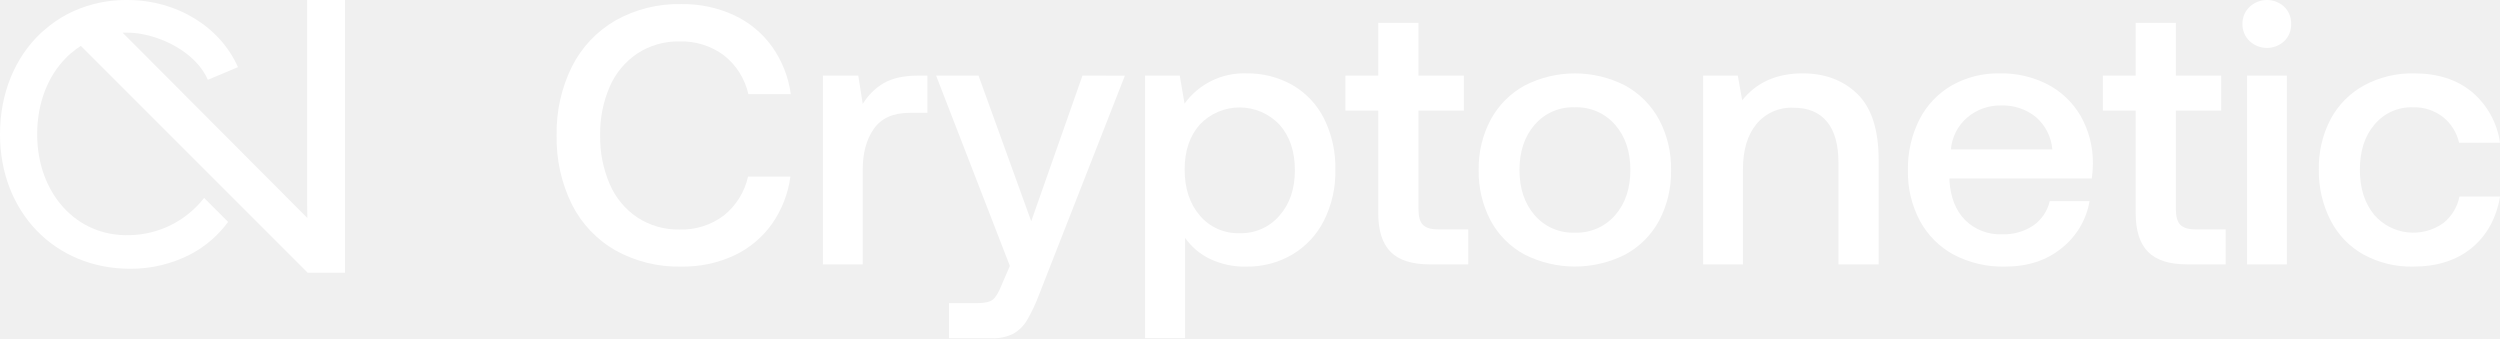
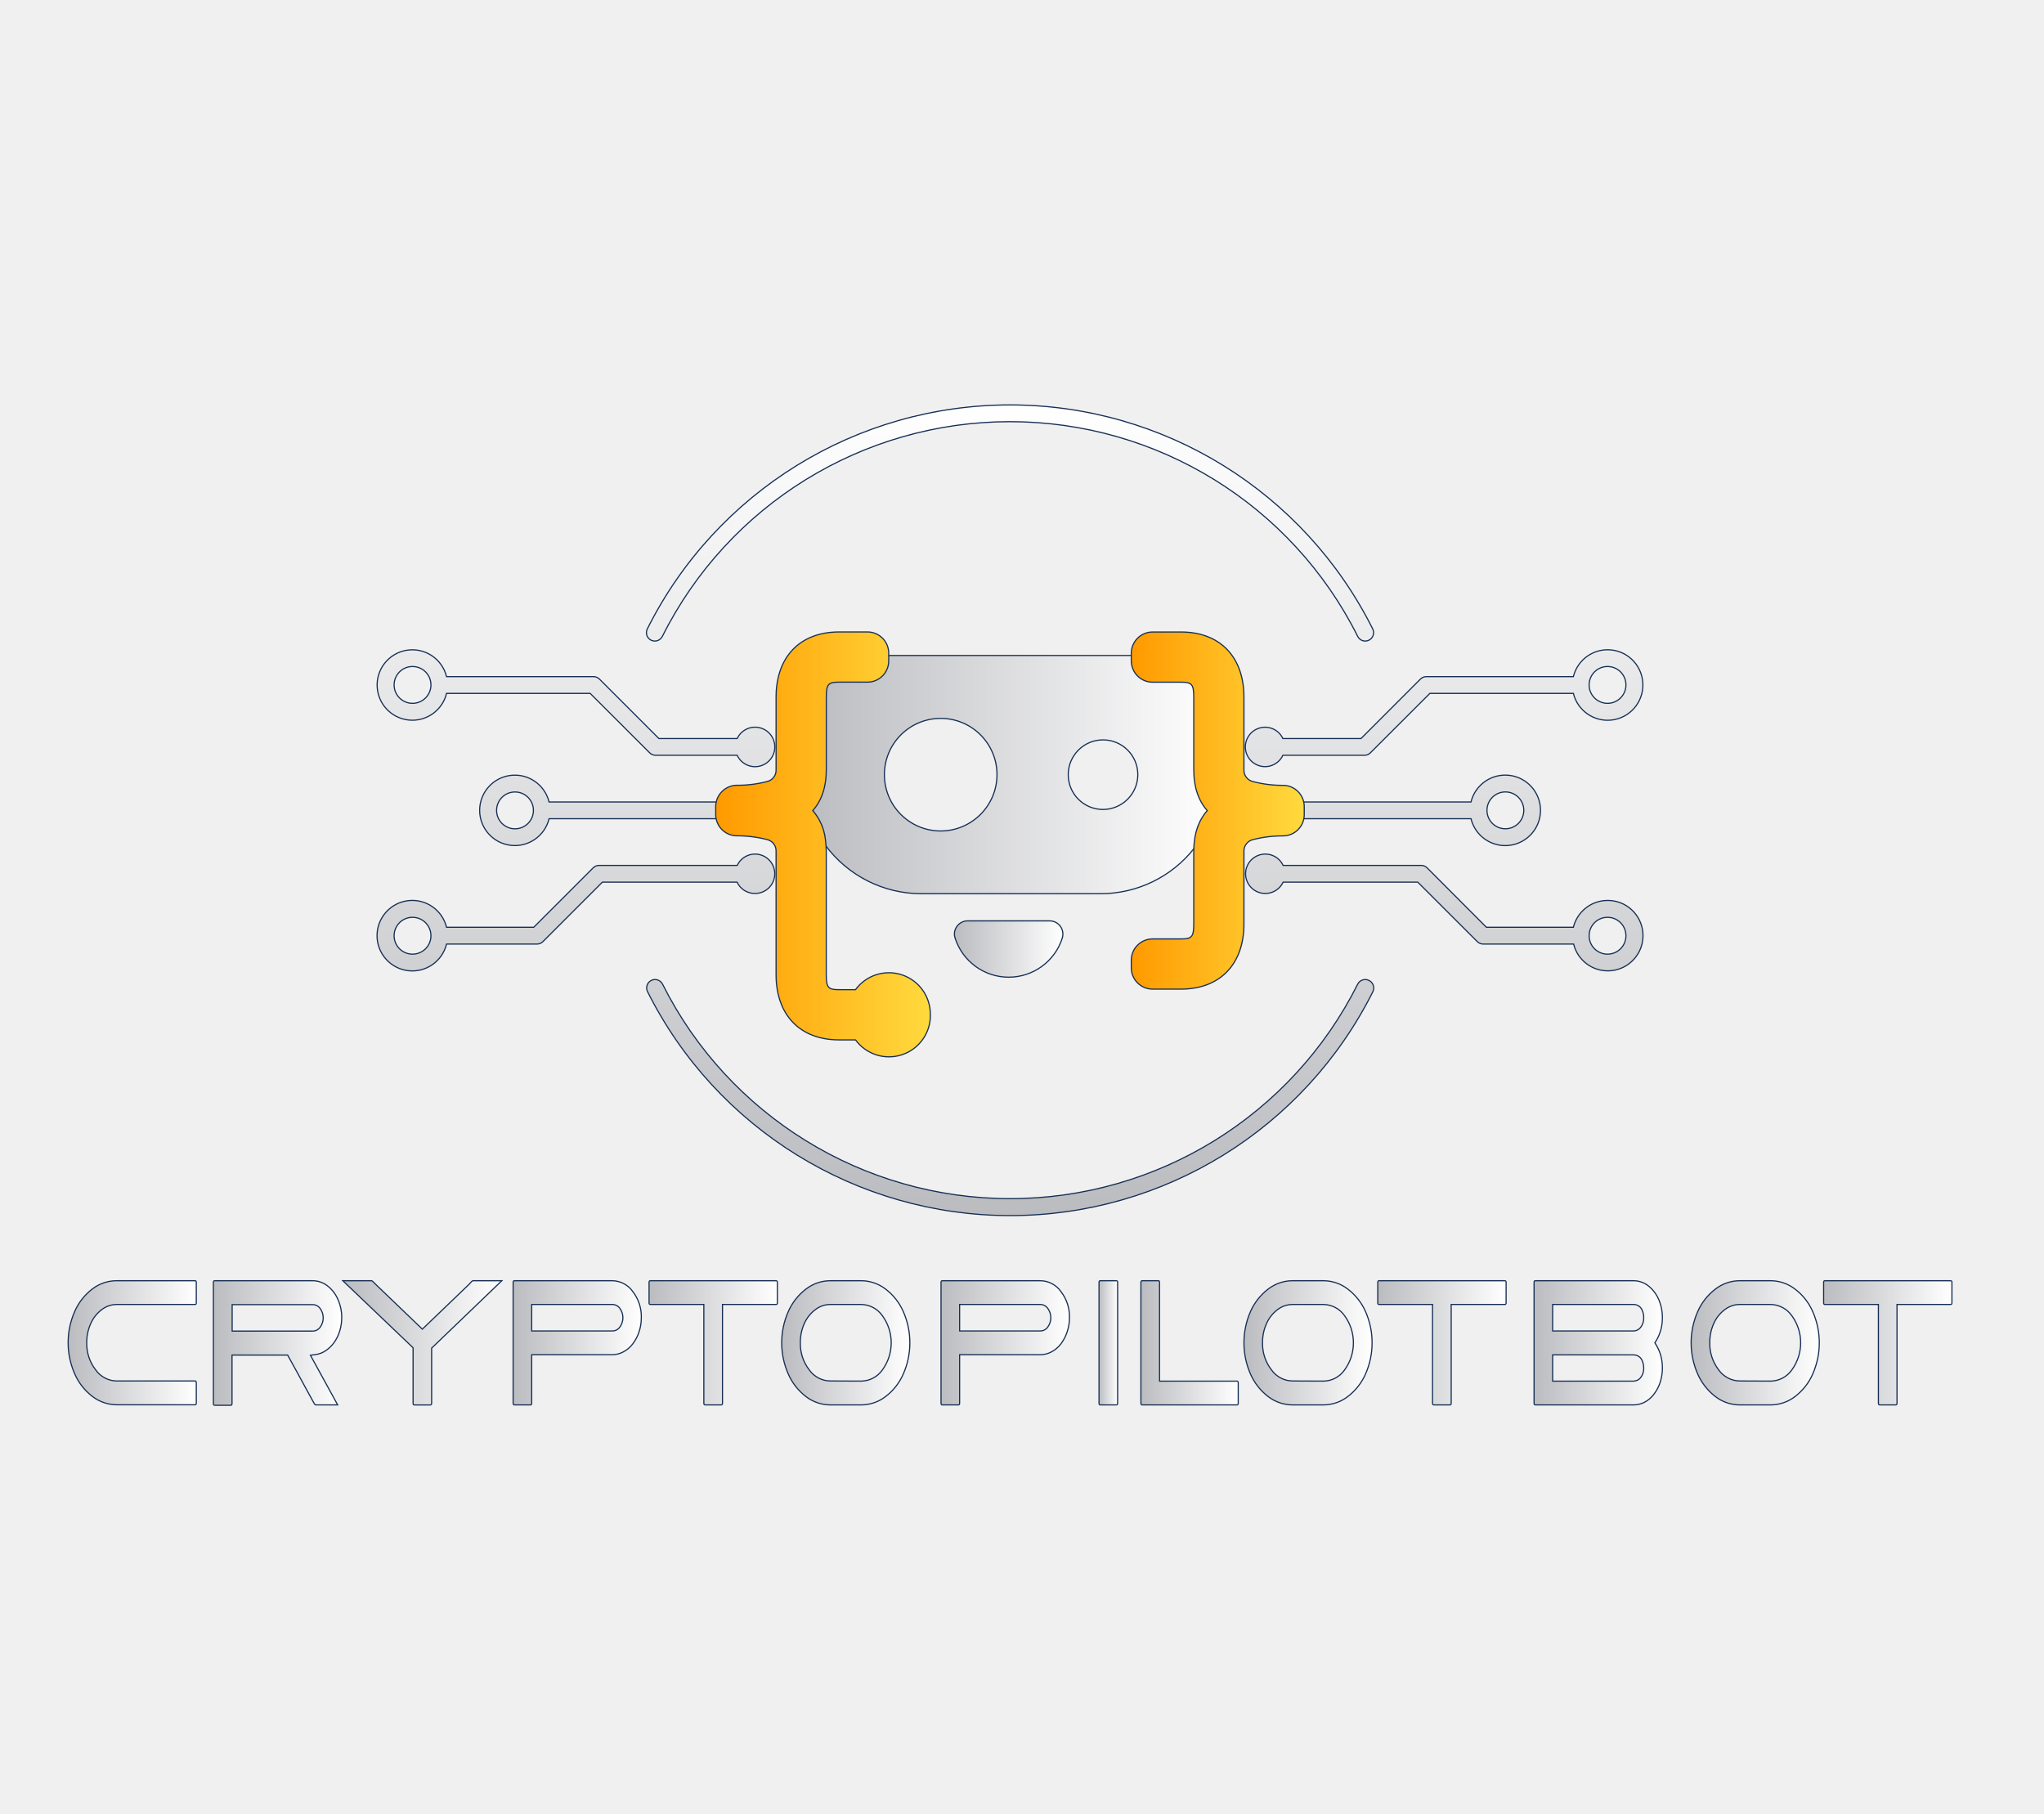
- <svg xmlns="http://www.w3.org/2000/svg" viewBox="0 0 696.16 94.16">
+ <svg xmlns="http://www.w3.org/2000/svg" xmlns:xlink="http://www.w3.org/1999/xlink" id="Layer_1" data-name="Layer 1" viewBox="0 0 444 394">
  <defs>
-     <style>.cls-1{fill:#fff;}</style>
+     <style>.cls-1,.cls-10,.cls-11,.cls-12,.cls-13,.cls-14,.cls-16,.cls-17,.cls-18,.cls-19,.cls-2,.cls-20,.cls-3,.cls-4,.cls-5,.cls-6,.cls-7,.cls-8,.cls-9{stroke:#162e54;stroke-miterlimit:10;stroke-width:0.25px;}.cls-1{fill:url(#linear-gradient);}.cls-2{fill:url(#linear-gradient-2);}.cls-3{fill:url(#linear-gradient-3);}.cls-4{fill:url(#linear-gradient-4);}.cls-5{fill:url(#linear-gradient-5);}.cls-6{fill:url(#linear-gradient-6);}.cls-7{fill:url(#linear-gradient-7);}.cls-8{fill:url(#linear-gradient-8);}.cls-9{fill:url(#linear-gradient-9);}.cls-10{fill:url(#linear-gradient-10);}.cls-11{fill:url(#linear-gradient-11);}.cls-12{fill:url(#linear-gradient-12);}.cls-13{fill:url(#linear-gradient-13);}.cls-14{fill:url(#linear-gradient-14);}.cls-15{fill:url(#linear-gradient-15);}.cls-16{fill:none;}.cls-17,.cls-18,.cls-19,.cls-20{fill-rule:evenodd;}.cls-17{fill:url(#linear-gradient-23);}.cls-18{fill:url(#linear-gradient-24);}.cls-19{fill:url(#linear-gradient-25);}.cls-20{fill:url(#linear-gradient-26);}</style>
+     <linearGradient id="linear-gradient" x1="14.8" y1="291.73" x2="42.64" y2="291.73" gradientUnits="userSpaceOnUse">
+       <stop offset="0" stop-color="#bbbcc0" />
+       <stop offset="1" stop-color="#fff" />
+     </linearGradient>
+     <linearGradient id="linear-gradient-2" x1="46.35" y1="291.73" x2="74.23" y2="291.73" xlink:href="#linear-gradient" />
+     <linearGradient id="linear-gradient-3" x1="74.47" y1="291.73" x2="109.01" y2="291.73" xlink:href="#linear-gradient" />
+     <linearGradient id="linear-gradient-4" x1="111.46" y1="291.73" x2="139.33" y2="291.73" xlink:href="#linear-gradient" />
+     <linearGradient id="linear-gradient-5" x1="140.99" y1="291.73" x2="168.86" y2="291.73" xlink:href="#linear-gradient" />
+     <linearGradient id="linear-gradient-6" x1="169.8" y1="291.73" x2="197.64" y2="291.73" xlink:href="#linear-gradient" />
+     <linearGradient id="linear-gradient-7" x1="204.41" y1="291.73" x2="232.28" y2="291.73" xlink:href="#linear-gradient" />
+     <linearGradient id="linear-gradient-8" x1="238.71" y1="291.73" x2="242.75" y2="291.73" xlink:href="#linear-gradient" />
+     <linearGradient id="linear-gradient-9" x1="247.83" y1="291.73" x2="268.97" y2="291.73" xlink:href="#linear-gradient" />
+     <linearGradient id="linear-gradient-10" x1="270.21" y1="291.73" x2="298.05" y2="291.73" xlink:href="#linear-gradient" />
+     <linearGradient id="linear-gradient-11" x1="299.28" y1="291.73" x2="327.16" y2="291.73" xlink:href="#linear-gradient" />
+     <linearGradient id="linear-gradient-12" x1="333.23" y1="291.73" x2="361.1" y2="291.73" xlink:href="#linear-gradient" />
+     <linearGradient id="linear-gradient-13" x1="367.35" y1="291.73" x2="395.19" y2="291.73" xlink:href="#linear-gradient" />
+     <linearGradient id="linear-gradient-14" x1="396.13" y1="291.73" x2="424" y2="291.73" xlink:href="#linear-gradient" />
+     <linearGradient id="linear-gradient-15" x1="219.4" y1="264.12" x2="219.4" y2="87.97" xlink:href="#linear-gradient" />
+     <linearGradient id="linear-gradient-23" x1="174.23" y1="168.3" x2="265.03" y2="168.3" xlink:href="#linear-gradient" />
+     <linearGradient id="linear-gradient-24" x1="207.32" y1="206.18" x2="230.9" y2="206.18" xlink:href="#linear-gradient" />
+     <linearGradient id="linear-gradient-25" x1="245.74" y1="176.1" x2="283.33" y2="176.1" gradientUnits="userSpaceOnUse">
+       <stop offset="0" stop-color="#ff9a00" />
+       <stop offset="1" stop-color="#ffda3e" />
+     </linearGradient>
+     <linearGradient id="linear-gradient-26" x1="155.46" y1="183.41" x2="202.1" y2="183.41" xlink:href="#linear-gradient-25" />
  </defs>
-   <g id="Layer_2" data-name="Layer 2">
-     <g id="Layer_1-2" data-name="Layer 1">
-       <path class="cls-1" d="M96.07,0V75.94H85.67l-4.32-4.32L22.51,12.78c-.44.27-.87.57-1.29.88s-1,.8-1.55,1.24-.81.73-1.2,1.12c-5.07,5.06-8.12,12.56-8.12,21.38,0,16.31,10.83,28.56,25.78,28.08A26.87,26.87,0,0,0,56.84,55.11l6.68,6.68A30.57,30.57,0,0,1,53,70.84a36.07,36.07,0,0,1-16.84,4C15.19,74.8,0,59,0,37.4,0,25.85,4.23,16,11.3,9.27q.48-.45,1-.87A33,33,0,0,1,18.64,4a34.45,34.45,0,0,1,7.51-2.88,35.64,35.64,0,0,1,4.09-.8A38.5,38.5,0,0,1,35.44,0C49.32,0,61.35,7.55,66.26,18.7l-8.38,3.52c-3-6.89-11.21-11.47-18.54-12.77a21.84,21.84,0,0,0-3.9-.35c-.31,0-.62,0-.93,0h-.37l1.45,1.45,50,50.16-.07-4.08V0Z" />
-       <path class="cls-1" d="M201.57,60a19.39,19.39,0,0,1-12.37,3.91,20.69,20.69,0,0,1-11.7-3.34,21.25,21.25,0,0,1-7.71-9.29,32.82,32.82,0,0,1-2.67-13.56,32.68,32.68,0,0,1,2.67-13.6,21.28,21.28,0,0,1,7.71-9.24,20.62,20.62,0,0,1,11.7-3.34,19.69,19.69,0,0,1,12.43,3.9,19.11,19.11,0,0,1,6.77,10.78h11.81A29.75,29.75,0,0,0,215,13a27.1,27.1,0,0,0-10.62-8.78,33.78,33.78,0,0,0-14.64-3.08A35.78,35.78,0,0,0,171.38,5.7a30.86,30.86,0,0,0-12.11,12.83A41.25,41.25,0,0,0,155,37.68a41.51,41.51,0,0,0,4.26,19.26,30.56,30.56,0,0,0,12.11,12.78,36.16,36.16,0,0,0,18.33,4.52,33.81,33.81,0,0,0,14.69-3.08,27.1,27.1,0,0,0,10.52-8.73,29.77,29.77,0,0,0,5.19-13.25H208.3A19.18,19.18,0,0,1,201.57,60Z" />
-       <path class="cls-1" d="M255.74,21.05c-4,0-7.25.7-9.65,2.1a16.74,16.74,0,0,0-5.85,5.8L239,21.05h-9.85V73.62h11.09V47.23c0-4.58,1-8.37,3.08-11.34s5.37-4.47,10-4.47h4.93V21.05Z" />
-       <path class="cls-1" d="M301.43,21.05,287.16,61.61,272.48,21.05H260.67l20.54,53-2.16,5q-1.33,3.39-2.57,4.37c-.82.65-2.29,1-4.41,1h-7.81v9.76h11.92a12.28,12.28,0,0,0,6.05-1.28,10.63,10.63,0,0,0,3.8-3.8,47.41,47.41,0,0,0,3.39-7.24l23.82-60.79Z" />
-       <path class="cls-1" d="M368.69,33a22.34,22.34,0,0,0-8.83-9.34A25.3,25.3,0,0,0,347,20.43a20.4,20.4,0,0,0-17.15,8.42l-1.33-7.8h-9.66V94.16H330V66.23a18.07,18.07,0,0,0,6.88,5.85A22.48,22.48,0,0,0,347,74.24a24.67,24.67,0,0,0,12.83-3.34,23,23,0,0,0,8.83-9.45,30,30,0,0,0,3.19-14.12A30.49,30.49,0,0,0,368.69,33ZM356.32,60a14,14,0,0,1-11.14,4.93A13.86,13.86,0,0,1,334.09,60q-4.21-4.92-4.21-12.83,0-7.69,4.21-12.48a15.28,15.28,0,0,1,22.23.05q4.26,4.83,4.26,12.63T356.32,60Z" />
-       <path class="cls-1" d="M400.42,63.87c-2,0-3.38-.43-4.21-1.29S395,60.27,395,58.22V30.8h12.63V21.05H395V6.36H383.79V21.05h-9.14V30.8h9.14V59.35q0,7.29,3.44,10.78t10.94,3.49h10.68V63.87Z" />
-       <path class="cls-1" d="M462,33.32a23.67,23.67,0,0,0-9.45-9.5,30.67,30.67,0,0,0-28,0,23.61,23.61,0,0,0-9.45,9.5,28.79,28.79,0,0,0-3.34,14,29,29,0,0,0,3.34,14.12,23.19,23.19,0,0,0,9.45,9.45,31.07,31.07,0,0,0,28,0A23.25,23.25,0,0,0,462,61.45a29,29,0,0,0,3.33-14.12A28.79,28.79,0,0,0,462,33.32ZM449.77,59.91a14.21,14.21,0,0,1-11.25,4.88,14.06,14.06,0,0,1-11.19-4.88q-4.21-4.87-4.21-12.58t4.21-12.57a14,14,0,0,1,11.19-4.88,14.18,14.18,0,0,1,11.25,4.88Q454,39.64,454,47.33T449.77,59.91Z" />
-       <path class="cls-1" d="M517.23,26.18q-5.9-5.74-15.25-5.75-10.87,0-16.84,7.5l-1.23-6.88h-9.65V73.62h11.09V47.13q0-8,3.75-12.58A12.59,12.59,0,0,1,499.42,30q6.15,0,9.34,3.9t3.18,11.4V73.62h11.2v-29Q523.14,31.94,517.23,26.18Z" />
-       <path class="cls-1" d="M582.49,49.7a30.6,30.6,0,0,0,.31-4.21,26.36,26.36,0,0,0-3.44-13.25,23.05,23.05,0,0,0-9.14-8.73,28.21,28.21,0,0,0-13.4-3.08,26.14,26.14,0,0,0-13.3,3.34,23.08,23.08,0,0,0-9,9.45,30,30,0,0,0-3.23,14.22,28.64,28.64,0,0,0,3.34,14.07A23.32,23.32,0,0,0,544,70.9a29.4,29.4,0,0,0,14.33,3.34q9.45,0,15.76-5.14A21.26,21.26,0,0,0,581.87,56H570.78a11.42,11.42,0,0,1-4.62,6.83,14.79,14.79,0,0,1-8.62,2.41,13.8,13.8,0,0,1-10.37-4c-2.61-2.67-4-6.3-4.32-10.89V49.7Zm-34.66-17a14.13,14.13,0,0,1,9.4-3.33,14.55,14.55,0,0,1,9.7,3.23,13.39,13.39,0,0,1,4.57,9H543.26A13.11,13.11,0,0,1,547.83,32.7Z" />
-       <path class="cls-1" d="M611.34,63.87c-2,0-3.38-.43-4.21-1.29s-1.23-2.31-1.23-4.36V30.8h12.63V21.05H605.9V6.36H594.71V21.05h-9.14V30.8h9.14V59.35q0,7.29,3.44,10.78t10.93,3.49h10.68V63.87Z" />
-       <path class="cls-1" d="M625.72,21.05V73.62h11.09V21.05ZM636.09,1.9a7.08,7.08,0,0,0-9.65,0,6.38,6.38,0,0,0-2,4.77,6.4,6.4,0,0,0,2,4.78,7.08,7.08,0,0,0,9.65,0A6.4,6.4,0,0,0,638,6.67,6.38,6.38,0,0,0,636.09,1.9Z" />
-       <path class="cls-1" d="M680.45,62.07a14.43,14.43,0,0,1-19.25-2.16q-4.07-4.87-4.06-12.68T661.2,34.7a13.33,13.33,0,0,1,10.73-4.82,13,13,0,0,1,8.31,2.67,12.76,12.76,0,0,1,4.52,7.19h11.4a22.61,22.61,0,0,0-7.8-14.12q-6.27-5.19-16.13-5.19a28.13,28.13,0,0,0-13.91,3.34A23.2,23.2,0,0,0,649,33.16a29.07,29.07,0,0,0-3.29,14.07A30,30,0,0,0,649,61.4a22.7,22.7,0,0,0,9.19,9.5,27.63,27.63,0,0,0,13.76,3.34q10,0,16.32-5.19t7.91-14.32H684.87A12.6,12.6,0,0,1,680.45,62.07Z" />
-     </g>
-   </g>
+   <path class="cls-1" d="M25.37,278.24h17c.18,0,.27.11.27.34v4.48c0,.23-.09.34-.27.34h-17a5.37,5.37,0,0,0-3.27,1.12,7.64,7.64,0,0,0-2.38,3,9.94,9.94,0,0,0-.88,4.18,9.27,9.27,0,0,0,1.92,5.88,5.69,5.69,0,0,0,4.61,2.44h17c.18,0,.27.12.27.35v4.47c0,.23-.09.35-.27.35h-17a8.71,8.71,0,0,1-5.3-1.81,12.4,12.4,0,0,1-3.85-4.92,16.82,16.82,0,0,1,0-13.53,12.36,12.36,0,0,1,3.85-4.91A8.65,8.65,0,0,1,25.37,278.24Z" />
+   <path class="cls-2" d="M67.43,294.43l5.92,10.79H68.79a.59.59,0,0,1-.23,0,.53.53,0,0,1-.19-.15l-.14-.18a1.67,1.67,0,0,1-.13-.25,1.47,1.47,0,0,0-.13-.23c-.52-.95-1.08-2-1.69-3.08l-1.93-3.55c-.68-1.26-1.24-2.27-1.66-3l-.21-.39H50.4v10.56c0,.23-.09.35-.27.35h-3.5c-.19,0-.28-.12-.28-.35V278.58c0-.23.09-.34.28-.34H67.91a5.22,5.22,0,0,1,3.18,1.08,7.37,7.37,0,0,1,2.29,2.93,9.57,9.57,0,0,1,.85,4,9.71,9.71,0,0,1-.44,2.93,8.59,8.59,0,0,1-1.19,2.45,7.2,7.2,0,0,1-1.8,1.77,5,5,0,0,1-2.19.87Zm-17-11v5.75H67.94a2,2,0,0,0,1.61-.85,3.44,3.44,0,0,0,0-4.05,2,2,0,0,0-1.61-.85Z" />
+   <path class="cls-3" d="M109,278.24,93.76,292.88v12c0,.23-.1.35-.3.35H90c-.18,0-.27-.12-.27-.35V292.81L74.47,278.24h6.28a1.31,1.31,0,0,1,.32.25q.23.21.48.48a2.45,2.45,0,0,0,.32.31l9.87,9.48,9.88-9.48.18-.16a2.89,2.89,0,0,0,.24-.25l.25-.29a2.94,2.94,0,0,1,.26-.25.36.36,0,0,1,.18-.09Z" />
+   <path class="cls-4" d="M115.23,305.22h-3.5c-.18,0-.27-.12-.27-.35V278.58c0-.23.09-.34.27-.34H133a5.5,5.5,0,0,1,4.45,2.35,8.84,8.84,0,0,1,1.86,5.66,9.63,9.63,0,0,1-.51,3.15,9,9,0,0,1-1.35,2.56,6.12,6.12,0,0,1-2,1.71,5,5,0,0,1-2.44.64H115.5v10.56C115.5,305.1,115.41,305.22,115.23,305.22Zm.27-21.82v5.75h17.55a2,2,0,0,0,1.6-.85,3.44,3.44,0,0,0,0-4.05,2,2,0,0,0-1.6-.85Z" />
+   <path class="cls-5" d="M168.56,278.24c.2,0,.3.11.3.34v4.48c0,.23-.1.34-.3.34H156.94v21.47c0,.23-.09.35-.28.35h-3.47c-.2,0-.3-.12-.3-.35V283.4H141.26c-.18,0-.27-.11-.27-.34v-4.48c0-.23.09-.34.27-.34Z" />
+   <path class="cls-6" d="M180.37,278.24h6.7a8.68,8.68,0,0,1,5.29,1.81,12.3,12.3,0,0,1,3.86,4.91,16.82,16.82,0,0,1,0,13.53,12.33,12.33,0,0,1-3.86,4.92,8.75,8.75,0,0,1-5.29,1.81h-6.7a8.73,8.73,0,0,1-5.3-1.81,12.49,12.49,0,0,1-3.85-4.92,16.82,16.82,0,0,1,0-13.53,12.45,12.45,0,0,1,3.85-4.91A8.67,8.67,0,0,1,180.37,278.24Zm6.7,21.81a5.71,5.71,0,0,0,4.61-2.44,10,10,0,0,0,0-11.76,5.72,5.72,0,0,0-4.61-2.45h-6.7a5.34,5.34,0,0,0-3.26,1.12,7.66,7.66,0,0,0-2.39,3,9.93,9.93,0,0,0-.87,4.18,9.32,9.32,0,0,0,1.91,5.88,5.71,5.71,0,0,0,4.61,2.44Z" />
+   <path class="cls-7" d="M208.18,305.22h-3.5c-.18,0-.27-.12-.27-.35V278.58c0-.23.09-.34.27-.34H226a5.51,5.51,0,0,1,4.45,2.35,8.84,8.84,0,0,1,1.86,5.66,9.38,9.38,0,0,1-.52,3.15,9,9,0,0,1-1.34,2.56,6.12,6.12,0,0,1-2,1.71,5,5,0,0,1-2.44.64H208.45v10.56C208.45,305.1,208.36,305.22,208.18,305.22Zm.27-21.82v5.75H226a2,2,0,0,0,1.6-.85,3.44,3.44,0,0,0,0-4.05,2,2,0,0,0-1.6-.85Z" />
+   <path class="cls-8" d="M239,305.22c-.18,0-.27-.12-.27-.35V278.58c0-.23.09-.34.27-.34h3.5c.18,0,.27.11.27.34v26.29c0,.23-.09.35-.27.35Z" />
+   <path class="cls-9" d="M248.1,305.22c-.18,0-.27-.12-.27-.35V278.58c0-.23.09-.34.27-.34h3.51c.18,0,.27.11.27.34v21.47H268.7c.18,0,.27.12.27.35v4.47c0,.23-.09.35-.27.35Z" />
+   <path class="cls-10" d="M280.77,278.24h6.71a8.68,8.68,0,0,1,5.28,1.81,12.41,12.41,0,0,1,3.87,4.91,16.82,16.82,0,0,1,0,13.53,12.44,12.44,0,0,1-3.87,4.92,8.74,8.74,0,0,1-5.28,1.81h-6.71a8.76,8.76,0,0,1-5.3-1.81,12.49,12.49,0,0,1-3.85-4.92,16.93,16.93,0,0,1,0-13.53,12.45,12.45,0,0,1,3.85-4.91A8.69,8.69,0,0,1,280.77,278.24Zm6.71,21.81a5.67,5.67,0,0,0,4.6-2.44,10,10,0,0,0,0-11.76,5.69,5.69,0,0,0-4.6-2.45h-6.71a5.36,5.36,0,0,0-3.26,1.12,7.64,7.64,0,0,0-2.38,3,9.79,9.79,0,0,0-.88,4.18,9.27,9.27,0,0,0,1.92,5.88,5.69,5.69,0,0,0,4.6,2.44Z" />
+   <path class="cls-11" d="M326.85,278.24c.21,0,.31.11.31.34v4.48c0,.23-.1.34-.31.34H315.23v21.47c0,.23-.09.35-.27.35h-3.48c-.2,0-.3-.12-.3-.35V283.4H299.56c-.19,0-.28-.11-.28-.34v-4.48c0-.23.09-.34.28-.34Z" />
+   <path class="cls-12" d="M333.23,278.58c0-.23.09-.34.27-.34h21.32a5.21,5.21,0,0,1,3.35,1.21,7.73,7.73,0,0,1,2.33,3.34,10.2,10.2,0,0,1,.57,4.33,9.18,9.18,0,0,1-1.27,4.07l-.33.54.33.54a9.14,9.14,0,0,1,1.27,4.06,10.25,10.25,0,0,1-.57,4.34,8.69,8.69,0,0,1-1.41,2.45,6,6,0,0,1-1.95,1.56,5.14,5.14,0,0,1-2.32.54H333.5c-.18,0-.27-.12-.27-.35Zm21.59,4.82H337.27v5.75h17.55a2,2,0,0,0,1.6-.83,3.31,3.31,0,0,0,.63-2.07,3.7,3.7,0,0,0-.27-1.42A2,2,0,0,0,354.82,283.4Zm-17.55,16.65h17.55a2,2,0,0,0,1.6-.81,3.2,3.2,0,0,0,.63-2,4,4,0,0,0-.27-1.46,2,2,0,0,0-2-1.43H337.27Z" />
+   <path class="cls-13" d="M377.92,278.24h6.7a8.71,8.71,0,0,1,5.29,1.81,12.3,12.3,0,0,1,3.86,4.91,16.82,16.82,0,0,1,0,13.53,12.33,12.33,0,0,1-3.86,4.92,8.77,8.77,0,0,1-5.29,1.81h-6.7a8.73,8.73,0,0,1-5.3-1.81,12.49,12.49,0,0,1-3.85-4.92,16.82,16.82,0,0,1,0-13.53,12.45,12.45,0,0,1,3.85-4.91A8.67,8.67,0,0,1,377.92,278.24Zm6.7,21.81a5.71,5.71,0,0,0,4.61-2.44,10,10,0,0,0,0-11.76,5.72,5.72,0,0,0-4.61-2.45h-6.7a5.32,5.32,0,0,0-3.26,1.12,7.57,7.57,0,0,0-2.39,3,9.93,9.93,0,0,0-.87,4.18,9.32,9.32,0,0,0,1.91,5.88,5.71,5.71,0,0,0,4.61,2.44Z" />
+   <path class="cls-14" d="M423.7,278.24c.2,0,.3.11.3.34v4.48c0,.23-.1.34-.3.34H412.07v21.47c0,.23-.09.35-.27.35h-3.47c-.2,0-.3-.12-.3-.35V283.4H396.4c-.18,0-.27-.11-.27-.34v-4.48c0-.23.09-.34.27-.34Z" />
+   <path class="cls-15" d="M278.67,160.45a4.28,4.28,0,1,0,0,3.64h17.72a1.82,1.82,0,0,0,1.29-.54l12.92-12.91h31.17a7.66,7.66,0,1,0,0-3.64H309.84a1.85,1.85,0,0,0-1.29.53l-12.91,12.92Zm70.52-15.65a4,4,0,1,1-4,4A4,4,0,0,1,349.19,144.8Z" />
+   <path class="cls-15" d="M319.53,174.23H278.67a4.28,4.28,0,1,0,0,3.64h40.86a7.66,7.66,0,1,0,0-3.64ZM331,176.05a4,4,0,1,1-4-4A4,4,0,0,1,331,176.05Z" />
+   <path class="cls-15" d="M349.19,195.62a7.66,7.66,0,0,0-7.42,5.83H322.88L310,188.54a1.81,1.81,0,0,0-1.28-.53h-30a4.28,4.28,0,1,0,0,3.64h29.25l12.92,12.91a1.82,1.82,0,0,0,1.29.54h19.64a7.65,7.65,0,1,0,7.42-9.48Zm0,11.67a4,4,0,1,1,4-4A4,4,0,0,1,349.19,207.29Z" />
+   <path class="cls-15" d="M89.61,156.47A7.64,7.64,0,0,0,97,150.64H128.2l12.92,12.91a1.82,1.82,0,0,0,1.29.54h17.72a4.29,4.29,0,1,0,0-3.64h-17l-12.92-12.92A1.81,1.81,0,0,0,129,147H97a7.65,7.65,0,1,0-7.41,9.47Zm0-11.67a4,4,0,1,1-4,4A4,4,0,0,1,89.61,144.8Z" />
+   <path class="cls-15" d="M164,171.76a4.27,4.27,0,0,0-3.86,2.47H119.27a7.65,7.65,0,1,0,0,3.64h40.86a4.28,4.28,0,1,0,3.86-6.11Zm-52.13,8.3a4,4,0,1,1,4-4A4,4,0,0,1,111.86,180.06Z" />
+   <path class="cls-15" d="M164,194.11a4.28,4.28,0,1,0-3.86-6.1h-30a1.83,1.83,0,0,0-1.29.53l-12.91,12.91H97a7.66,7.66,0,1,0,0,3.65h19.65a1.84,1.84,0,0,0,1.29-.54l12.91-12.91h29.26A4.26,4.26,0,0,0,164,194.11ZM89.61,207.29a4,4,0,1,1,4-4A4,4,0,0,1,89.61,207.29Z" />
+   <path class="cls-15" d="M141.43,139.08a1.83,1.83,0,0,0,2.44-.81,84.46,84.46,0,0,1,151.06,0,1.82,1.82,0,1,0,3.25-1.64,88.11,88.11,0,0,0-157.57,0A1.82,1.82,0,0,0,141.43,139.08Z" />
+   <path class="cls-15" d="M297.37,213a1.82,1.82,0,0,0-2.45.81,84.46,84.46,0,0,1-151,0,1.82,1.82,0,0,0-3.26,1.63,88.11,88.11,0,0,0,157.56,0A1.82,1.82,0,0,0,297.37,213Z" />
+   <path class="cls-16" d="M278.67,160.45a4.28,4.28,0,1,0,0,3.64h17.72a1.82,1.82,0,0,0,1.29-.54l12.92-12.91h31.17a7.66,7.66,0,1,0,0-3.64H309.84a1.85,1.85,0,0,0-1.29.53l-12.91,12.92Zm70.52-15.65a4,4,0,1,1-4,4A4,4,0,0,1,349.19,144.8Z" />
+   <path class="cls-16" d="M319.53,174.23H278.67a4.28,4.28,0,1,0,0,3.64h40.86a7.66,7.66,0,1,0,0-3.64ZM331,176.05a4,4,0,1,1-4-4A4,4,0,0,1,331,176.05Z" />
+   <path class="cls-16" d="M349.19,195.62a7.66,7.66,0,0,0-7.42,5.83H322.88L310,188.54a1.81,1.81,0,0,0-1.28-.53h-30a4.28,4.28,0,1,0,0,3.64h29.25l12.92,12.91a1.82,1.82,0,0,0,1.29.54h19.64a7.65,7.65,0,1,0,7.42-9.48Zm0,11.67a4,4,0,1,1,4-4A4,4,0,0,1,349.19,207.29Z" />
+   <path class="cls-16" d="M89.61,156.47A7.64,7.64,0,0,0,97,150.64H128.2l12.92,12.91a1.82,1.82,0,0,0,1.29.54h17.72a4.29,4.29,0,1,0,0-3.64h-17l-12.92-12.92A1.81,1.81,0,0,0,129,147H97a7.65,7.65,0,1,0-7.41,9.47Zm0-11.67a4,4,0,1,1-4,4A4,4,0,0,1,89.61,144.8Z" />
+   <path class="cls-16" d="M164,171.76a4.27,4.27,0,0,0-3.86,2.47H119.27a7.65,7.65,0,1,0,0,3.64h40.86a4.28,4.28,0,1,0,3.86-6.11Zm-52.13,8.3a4,4,0,1,1,4-4A4,4,0,0,1,111.86,180.06Z" />
+   <path class="cls-16" d="M164,194.11a4.28,4.28,0,1,0-3.86-6.1h-30a1.83,1.83,0,0,0-1.29.53l-12.91,12.91H97a7.66,7.66,0,1,0,0,3.65h19.65a1.84,1.84,0,0,0,1.29-.54l12.91-12.91h29.26A4.26,4.26,0,0,0,164,194.11ZM89.61,207.29a4,4,0,1,1,4-4A4,4,0,0,1,89.61,207.29Z" />
+   <path class="cls-16" d="M141.43,139.08a1.83,1.83,0,0,0,2.44-.81,84.46,84.46,0,0,1,151.06,0,1.82,1.82,0,1,0,3.25-1.64,88.11,88.11,0,0,0-157.57,0A1.82,1.82,0,0,0,141.43,139.08Z" />
+   <path class="cls-16" d="M297.37,213a1.82,1.82,0,0,0-2.45.81,84.46,84.46,0,0,1-151,0,1.82,1.82,0,0,0-3.26,1.63,88.11,88.11,0,0,0,157.56,0A1.82,1.82,0,0,0,297.37,213Z" />
+   <path class="cls-17" d="M174.23,142.41V168.3a25.74,25.74,0,0,0,5.07,15.35s0,0,0,0a25.92,25.92,0,0,0,20.81,10.51h39a25.88,25.88,0,0,0,20.26-9.82v0h0a25.68,25.68,0,0,0,5.61-16V142.41Zm30.11,38.12a12.23,12.23,0,1,1,12.23-12.23A12.26,12.26,0,0,1,204.34,180.53Zm35.26-4.67a7.56,7.56,0,1,1,7.56-7.56A7.59,7.59,0,0,1,239.6,175.86Z" />
+   <path class="cls-18" d="M230.75,203.82a12.23,12.23,0,0,1-23.28,0,2.78,2.78,0,0,1,.41-2.58,2.82,2.82,0,0,1,2.33-1.18H228a2.87,2.87,0,0,1,2.74,3.76Z" />
+   <path class="cls-19" d="M262.24,176.1c-1.86,2.11-2.93,5-2.93,8.89v15.77c0,2.81-.46,3.22-2.79,3.22h-6.16a4.63,4.63,0,0,0-4.62,4.62v1.67a4.63,4.63,0,0,0,4.62,4.62h6.16c8.68,0,13.69-5.62,13.69-14.13V185a2.53,2.53,0,0,1,2-2.6,25.83,25.83,0,0,1,6.61-.8,4.62,4.62,0,0,0,4.49-4.62v-1.75a4.61,4.61,0,0,0-4.49-4.61,25.78,25.78,0,0,1-6.61-.81,2.53,2.53,0,0,1-2-2.6V151.44c0-8.52-5-14.14-13.69-14.14h-6.16a4.63,4.63,0,0,0-4.62,4.62v1.67a4.63,4.63,0,0,0,4.62,4.62h6.16c2.33,0,2.79.41,2.79,3.23V167.2C259.31,171.11,260.38,174,262.24,176.1Z" />
+   <path class="cls-20" d="M202.1,220.46a9,9,0,0,1-16.26,5.46h-3.56c-8.69,0-13.7-5.62-13.7-14.13V185a2.53,2.53,0,0,0-2-2.61,26.24,26.24,0,0,0-6.61-.81,4.61,4.61,0,0,1-4.5-4.6v-1.76a4.64,4.64,0,0,1,4.5-4.62,25.39,25.39,0,0,0,6.61-.8,2.52,2.52,0,0,0,2-2.6V151.42c0-8.5,5-14.13,13.7-14.13h6.15a4.62,4.62,0,0,1,4.56,3.87,4.56,4.56,0,0,1,.06.75v1.67a4.62,4.62,0,0,1-4.62,4.62h-6.15c-2.34,0-2.79.41-2.79,3.22V167.2c0,3.9-1.07,6.78-2.94,8.9a11.58,11.58,0,0,1,2.75,6.3h0a19,19,0,0,1,.18,2.59v26.79c0,2.81.45,3.23,2.79,3.23h3.56a9,9,0,0,1,16.26,5.44Z" />
</svg>
